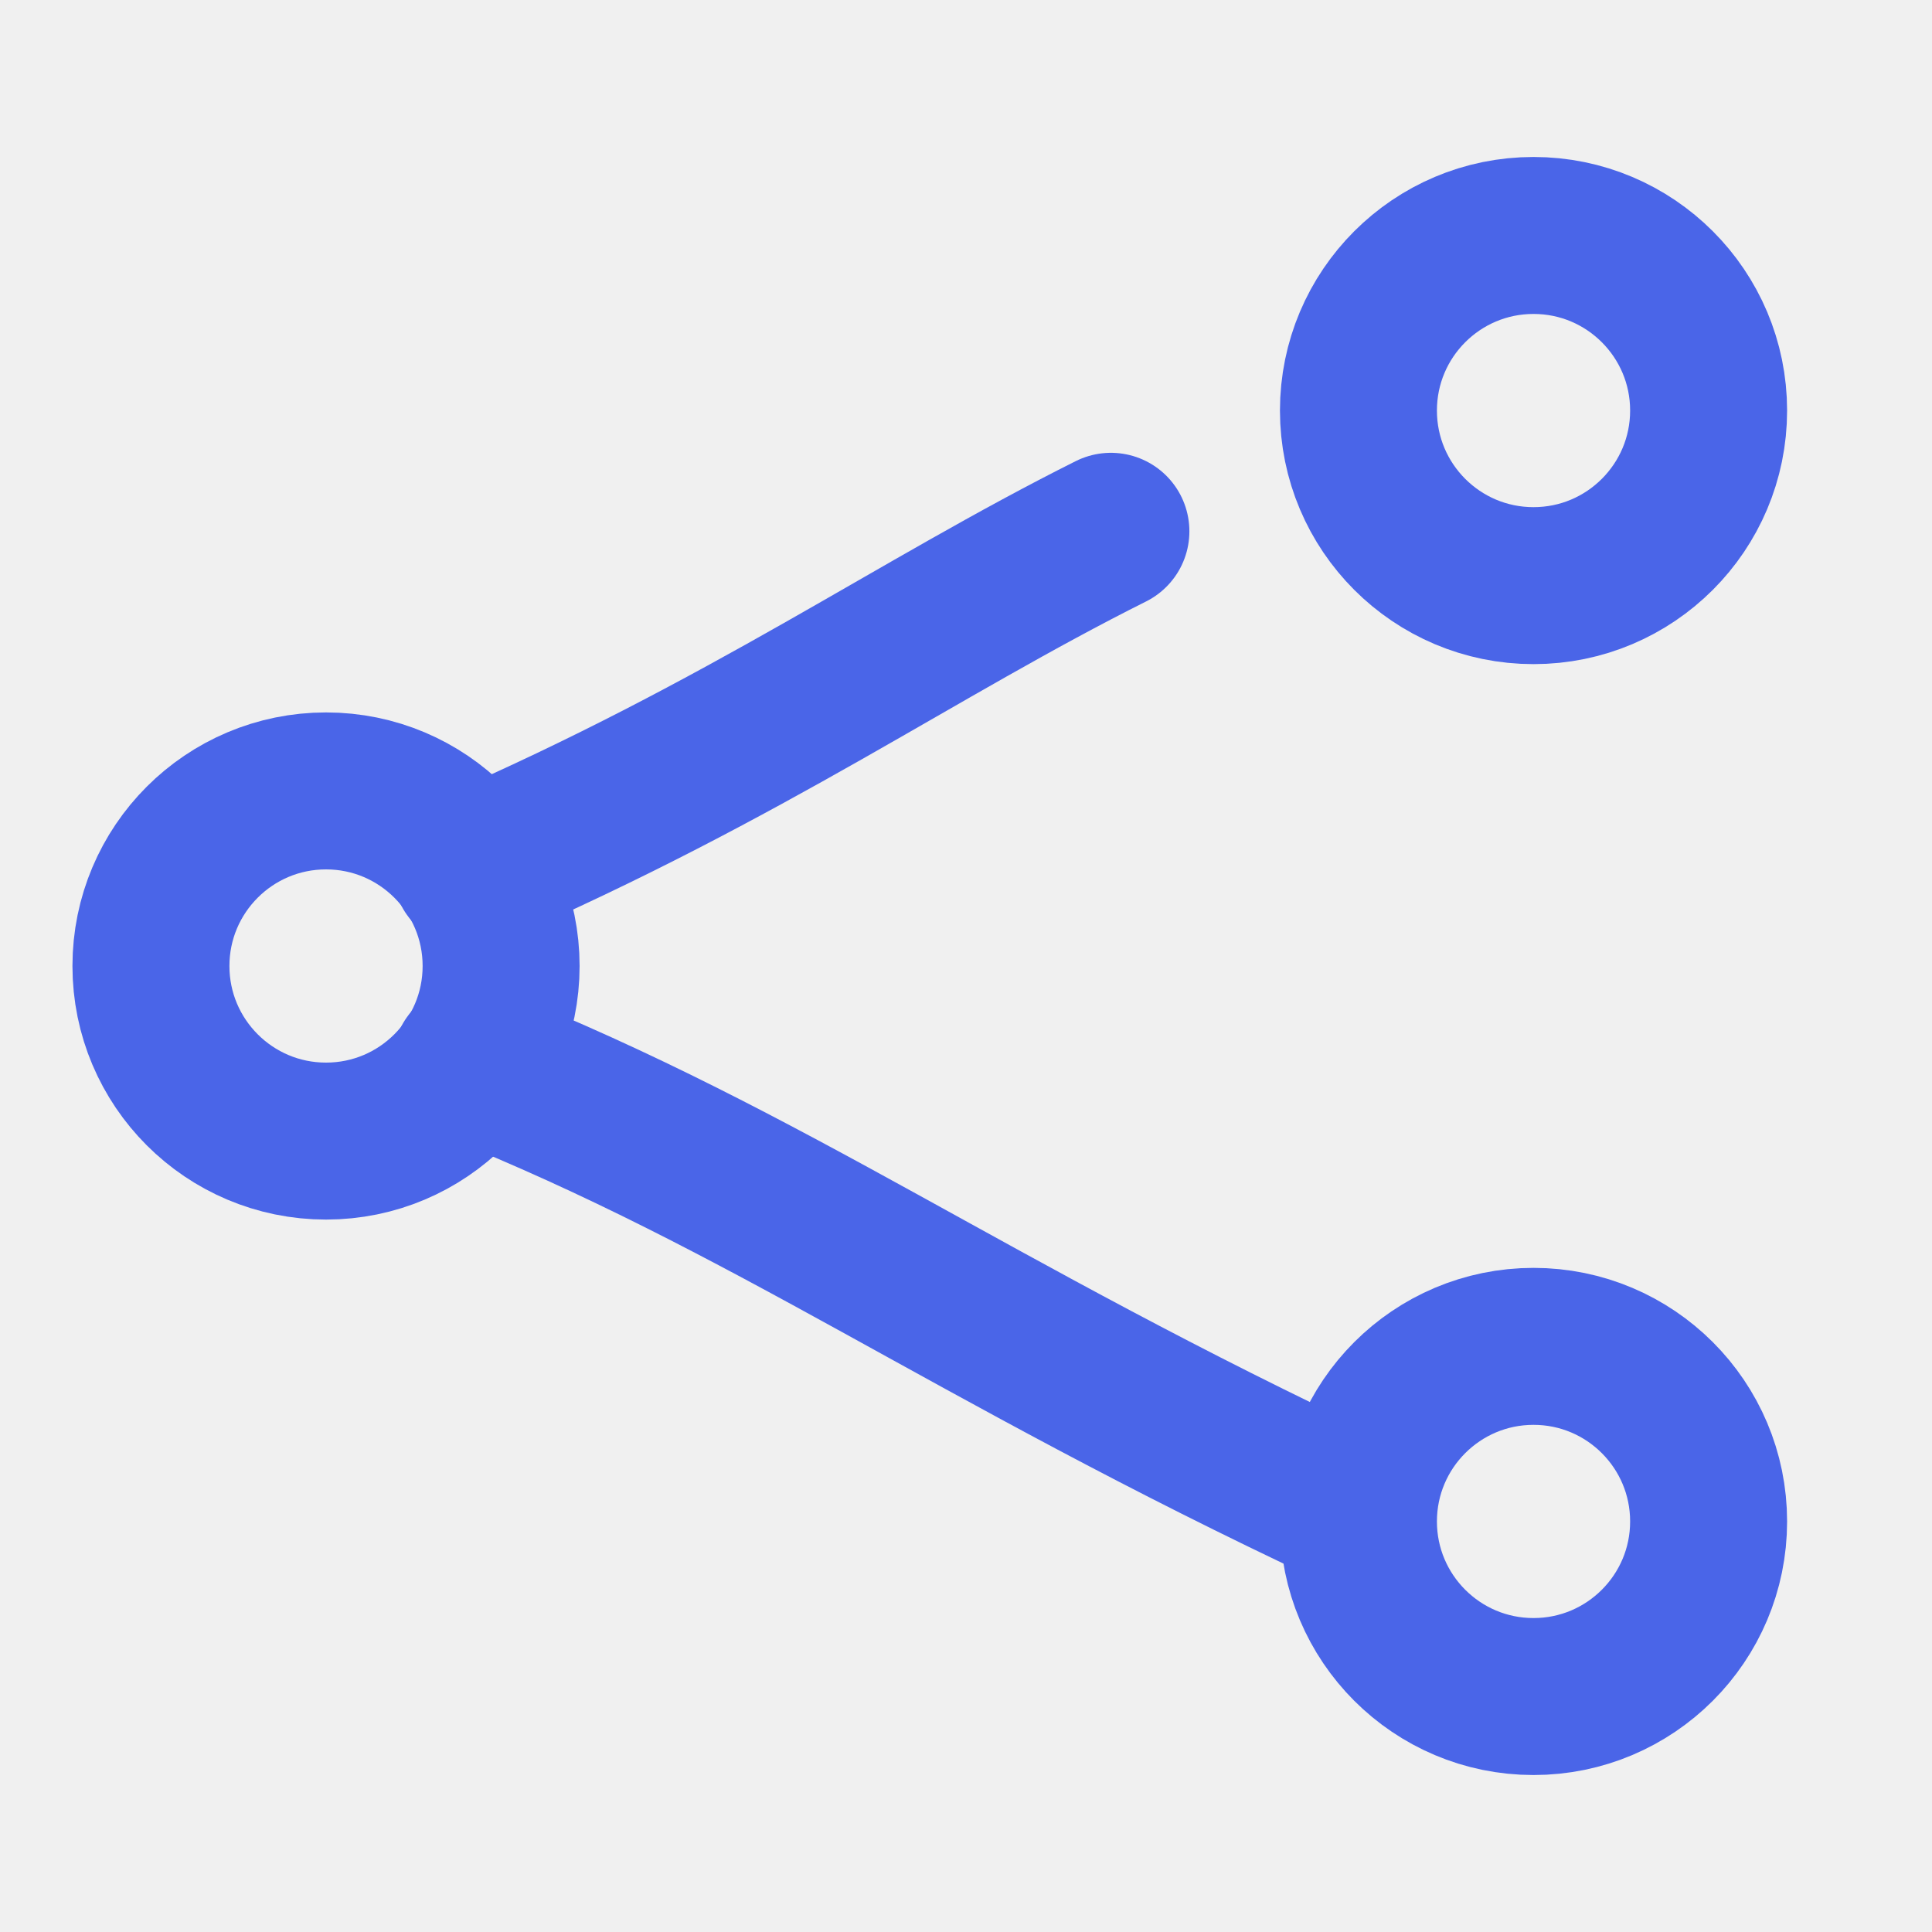
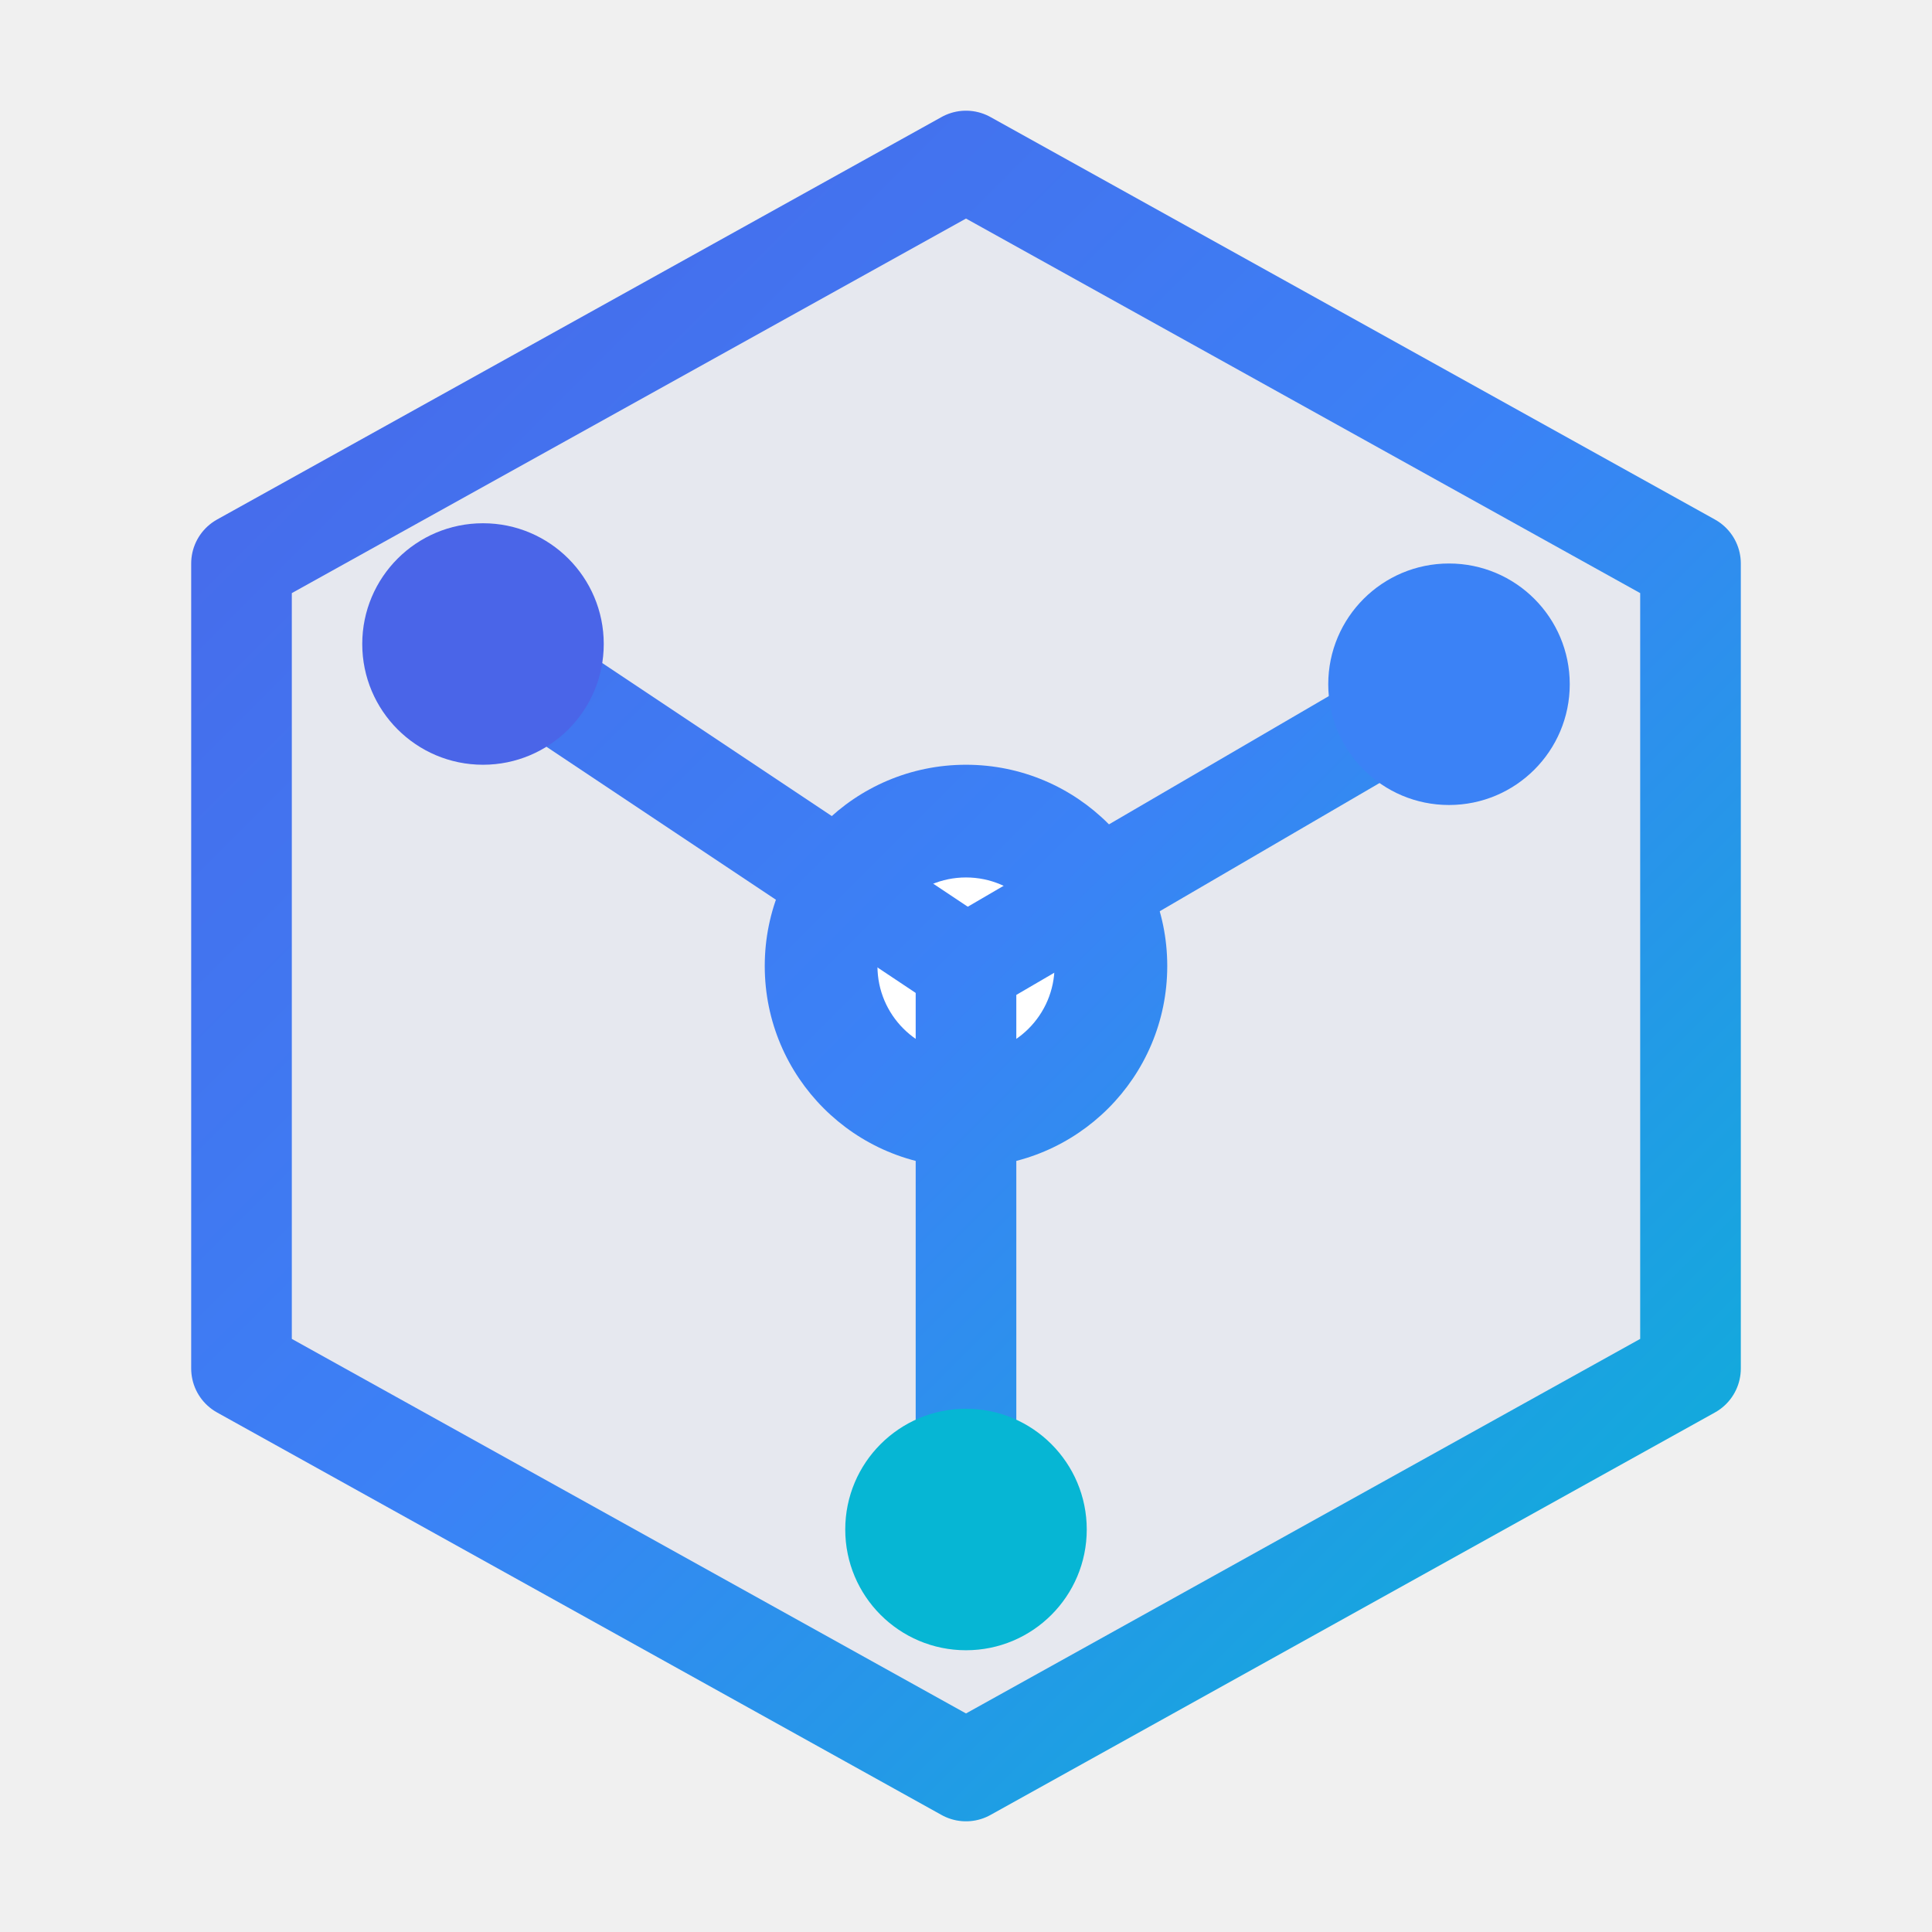
- <svg xmlns="http://www.w3.org/2000/svg" width="36" height="36" viewBox="0 0 16 16" fill="none" stroke-width="1.3">
-   <circle cx="2.7" cy="8" r="1.45" stroke="#4A65E8" />
-   <path d="M3.9 7.2 C 6.2 6.2 7.6 5.2 9.2 4.4" stroke="#4A65E8" stroke-linecap="round" />
-   <circle cx="12.7" cy="3.4" r="1.45" stroke="#4A65E8" />
-   <path d="M3.9 8.8 C 6.4 9.8 8 11 11.2 12.5" stroke="#4A65E8" stroke-linecap="round" />
-   <circle cx="12.7" cy="12.6" r="1.45" stroke="#4A65E8" />
+ <svg xmlns="http://www.w3.org/2000/svg" width="36" height="36" viewBox="0 0 48 48" fill="none">
+   <defs>
+     <linearGradient id="nexusGrad" x1="4" y1="4" x2="44" y2="44" gradientUnits="userSpaceOnUse">
+       <stop stop-color="#4A65E8" />
+       <stop offset="0.5" stop-color="#3B82F6" />
+       <stop offset="1" stop-color="#06B6D4" />
+     </linearGradient>
+   </defs>
+   <path d="M24 4L42 14V34L24 44L6 34V14L24 4Z" stroke="url(#nexusGrad)" stroke-width="2.5" stroke-linejoin="round" fill="rgba(74,101,232,0.06)" />
+   <circle cx="24" cy="24" r="5" fill="url(#nexusGrad)" />
+   <circle cx="24" cy="24" r="2.2" fill="#FFFFFF" />
+   <path d="M24 24L12 16" stroke="url(#nexusGrad)" stroke-width="2.5" stroke-linecap="round" />
+   <circle cx="12" cy="16" r="3" fill="#4A65E8" />
+   <path d="M24 24L36 17" stroke="url(#nexusGrad)" stroke-width="2.5" stroke-linecap="round" />
+   <circle cx="36" cy="17" r="3" fill="#3B82F6" />
+   <path d="M24 24L24 38" stroke="url(#nexusGrad)" stroke-width="2.5" stroke-linecap="round" />
+   <circle cx="24" cy="38" r="3" fill="#06B6D4" />
</svg>
